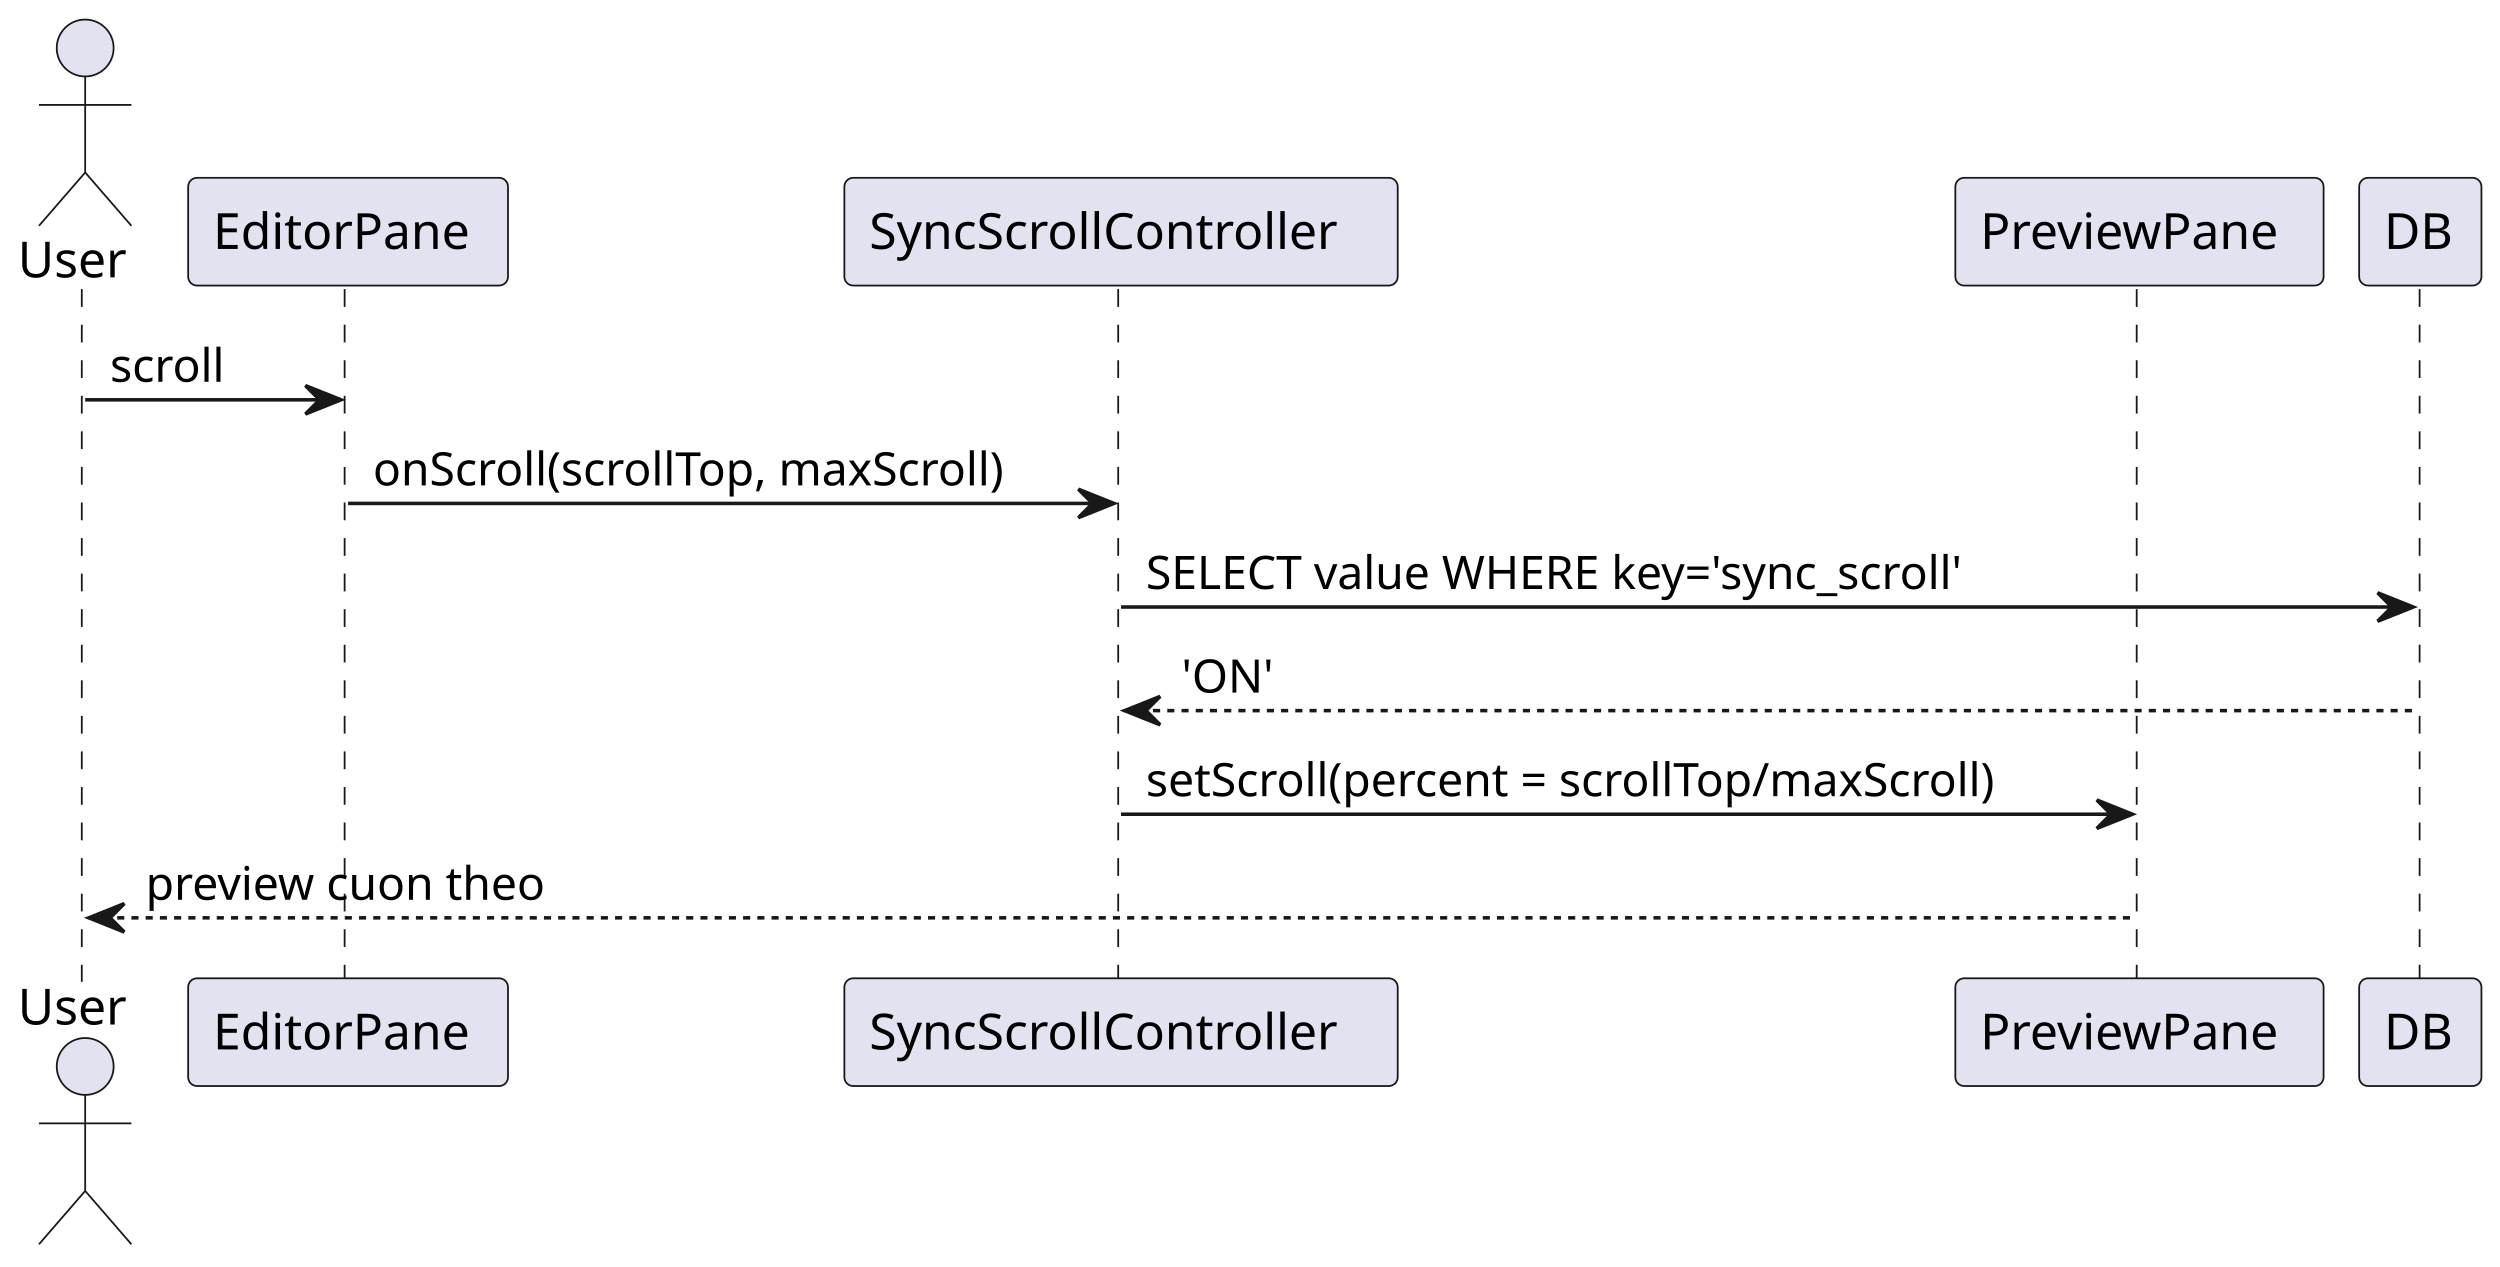
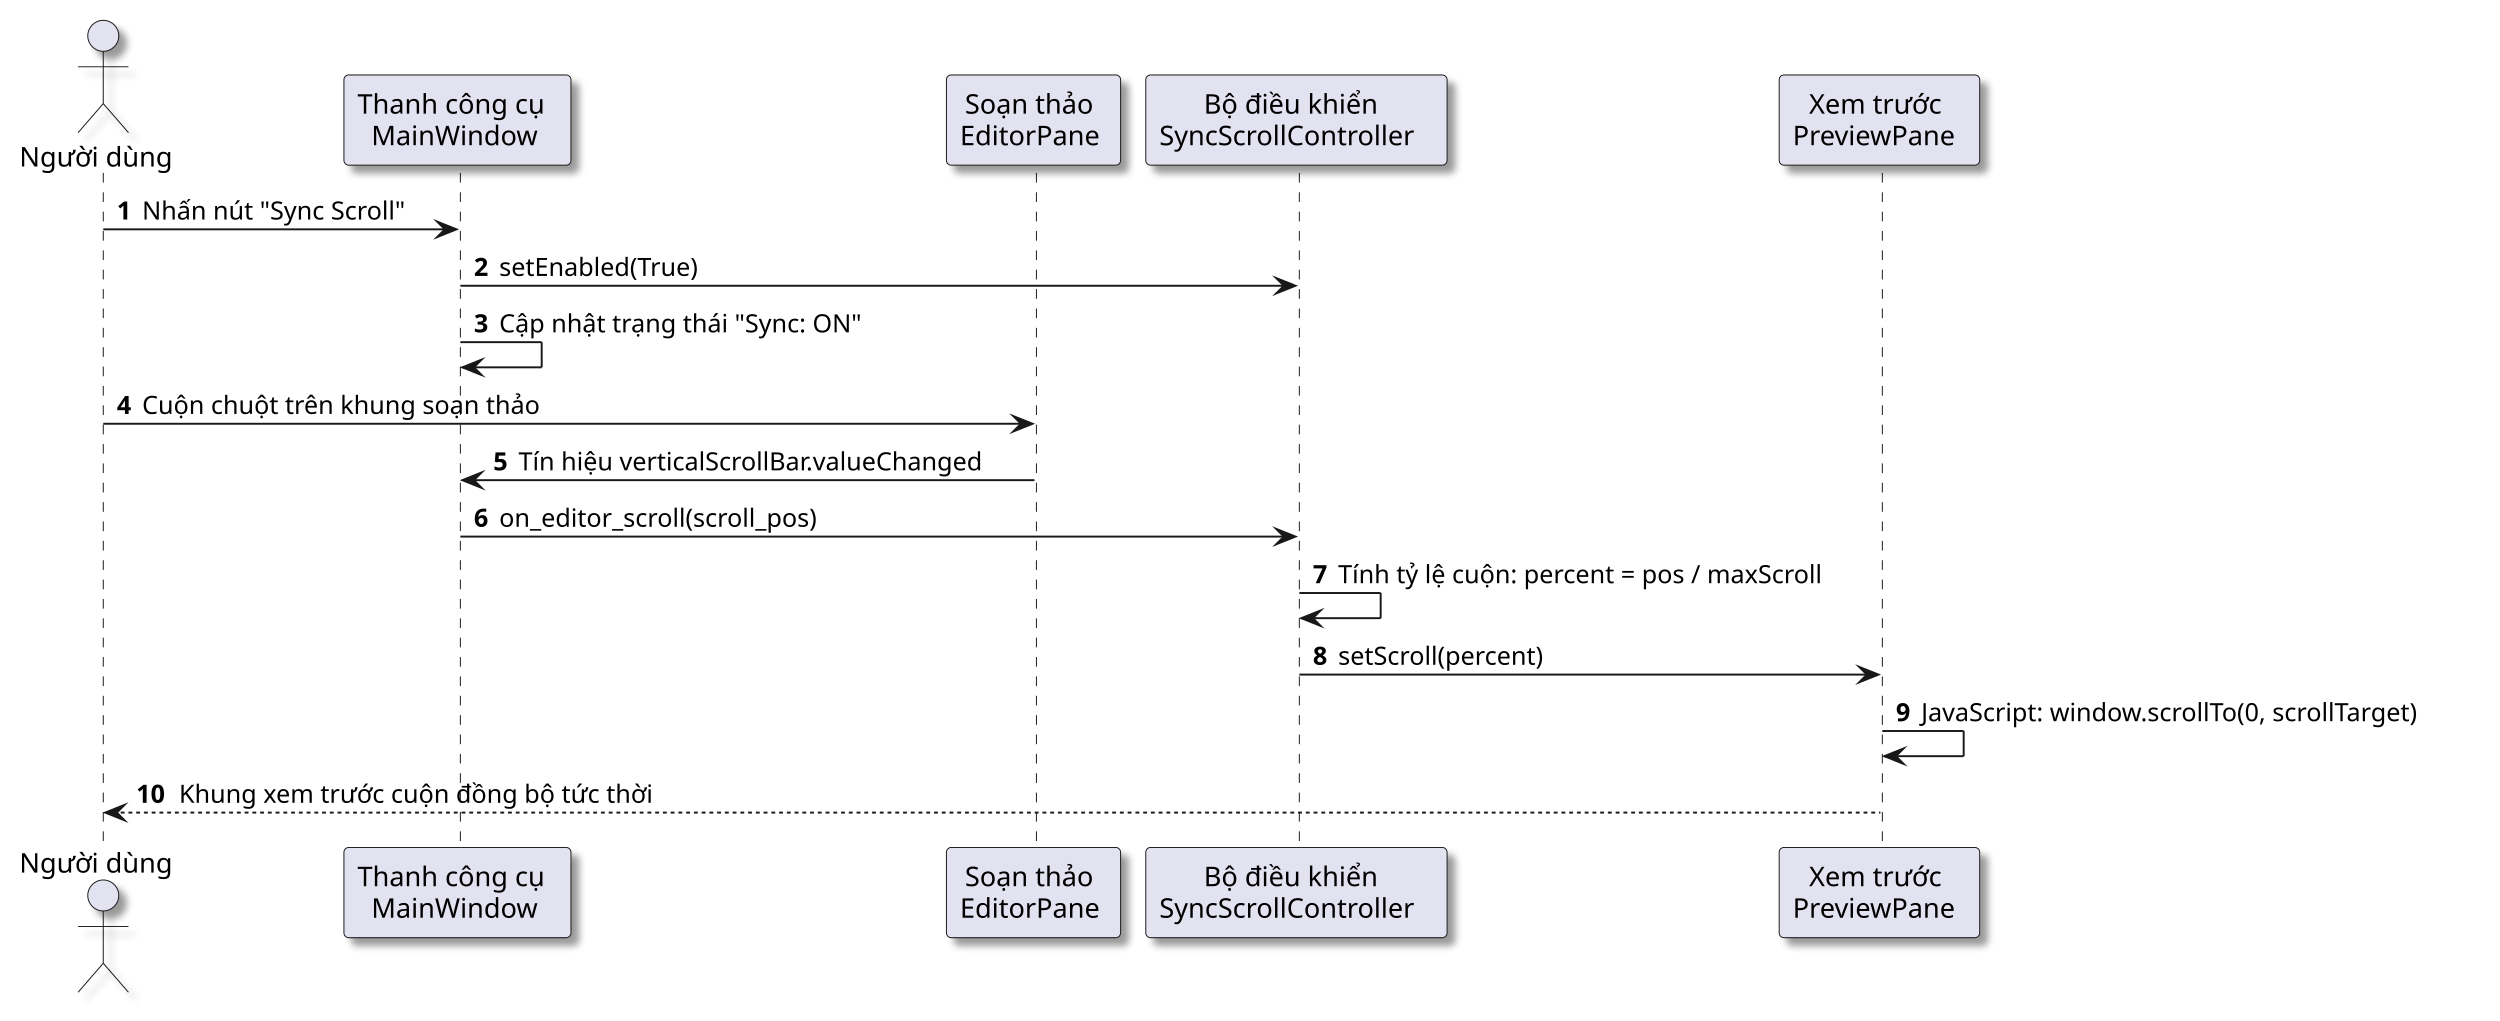
- <svg xmlns="http://www.w3.org/2000/svg" contentStyleType="text/css" height="356px" preserveAspectRatio="none" style="width:703px;height:356px;background:#FFFFFF;" version="1.1" viewBox="0 0 703 356" width="703px" zoomAndPan="magnify">
-   <defs />
-   <g>
-     <line style="stroke:#181818;stroke-width:0.5;stroke-dasharray:5.0,5.0;" x1="23" x2="23" y1="81.297" y2="276.094" />
-     <line style="stroke:#181818;stroke-width:0.5;stroke-dasharray:5.0,5.0;" x1="96.91" x2="96.91" y1="81.297" y2="276.094" />
-     <line style="stroke:#181818;stroke-width:0.5;stroke-dasharray:5.0,5.0;" x1="314.437" x2="314.437" y1="81.297" y2="276.094" />
-     <line style="stroke:#181818;stroke-width:0.5;stroke-dasharray:5.0,5.0;" x1="600.838" x2="600.838" y1="81.297" y2="276.094" />
-     <line style="stroke:#181818;stroke-width:0.5;stroke-dasharray:5.0,5.0;" x1="680.395" x2="680.395" y1="81.297" y2="276.094" />
-     <text fill="#000000" font-family="sans-serif" font-size="14" lengthAdjust="spacing" textLength="31.91" x="5" y="77.995">User</text>
-     <ellipse cx="23.955" cy="13.5" fill="#E2E2F0" rx="8" ry="8" style="stroke:#181818;stroke-width:0.5;" />
-     <path d="M23.955,21.5 L23.955,48.5 M10.955,29.5 L36.955,29.5 M23.955,48.5 L10.955,63.5 M23.955,48.5 L36.955,63.5 " fill="none" style="stroke:#181818;stroke-width:0.5;" />
-     <text fill="#000000" font-family="sans-serif" font-size="14" lengthAdjust="spacing" textLength="31.91" x="5" y="288.089">User</text>
-     <ellipse cx="23.955" cy="299.891" fill="#E2E2F0" rx="8" ry="8" style="stroke:#181818;stroke-width:0.5;" />
-     <path d="M23.955,307.891 L23.955,334.891 M10.955,315.891 L36.955,315.891 M23.955,334.891 L10.955,349.891 M23.955,334.891 L36.955,349.891 " fill="none" style="stroke:#181818;stroke-width:0.5;" />
-     <rect fill="#E2E2F0" height="30.297" rx="2.5" ry="2.5" style="stroke:#181818;stroke-width:0.5;" width="89.94" x="52.91" y="50" />
-     <text fill="#000000" font-family="sans-serif" font-size="14" lengthAdjust="spacing" textLength="75.94" x="59.91" y="69.995">EditorPane</text>
-     <rect fill="#E2E2F0" height="30.297" rx="2.5" ry="2.5" style="stroke:#181818;stroke-width:0.5;" width="89.94" x="52.91" y="275.094" />
-     <text fill="#000000" font-family="sans-serif" font-size="14" lengthAdjust="spacing" textLength="75.94" x="59.91" y="295.089">EditorPane</text>
-     <rect fill="#E2E2F0" height="30.297" rx="2.5" ry="2.5" style="stroke:#181818;stroke-width:0.5;" width="155.6" x="237.436" y="50" />
-     <text fill="#000000" font-family="sans-serif" font-size="14" lengthAdjust="spacing" textLength="141.6" x="244.436" y="69.995">SyncScrollController</text>
-     <rect fill="#E2E2F0" height="30.297" rx="2.5" ry="2.5" style="stroke:#181818;stroke-width:0.5;" width="155.6" x="237.436" y="275.094" />
-     <text fill="#000000" font-family="sans-serif" font-size="14" lengthAdjust="spacing" textLength="141.6" x="244.436" y="295.089">SyncScrollController</text>
-     <rect fill="#E2E2F0" height="30.297" rx="2.5" ry="2.5" style="stroke:#181818;stroke-width:0.5;" width="103.558" x="549.838" y="50" />
-     <text fill="#000000" font-family="sans-serif" font-size="14" lengthAdjust="spacing" textLength="89.558" x="556.838" y="69.995">PreviewPane</text>
-     <rect fill="#E2E2F0" height="30.297" rx="2.5" ry="2.5" style="stroke:#181818;stroke-width:0.5;" width="103.558" x="549.838" y="275.094" />
-     <text fill="#000000" font-family="sans-serif" font-size="14" lengthAdjust="spacing" textLength="89.558" x="556.838" y="295.089">PreviewPane</text>
-     <rect fill="#E2E2F0" height="30.297" rx="2.5" ry="2.5" style="stroke:#181818;stroke-width:0.5;" width="34.385" x="663.395" y="50" />
-     <text fill="#000000" font-family="sans-serif" font-size="14" lengthAdjust="spacing" textLength="20.385" x="670.395" y="69.995">DB</text>
-     <rect fill="#E2E2F0" height="30.297" rx="2.5" ry="2.5" style="stroke:#181818;stroke-width:0.5;" width="34.385" x="663.395" y="275.094" />
-     <text fill="#000000" font-family="sans-serif" font-size="14" lengthAdjust="spacing" textLength="20.385" x="670.395" y="295.089">DB</text>
-     <polygon fill="#181818" points="85.88,108.43,95.88,112.43,85.88,116.43,89.88,112.43" style="stroke:#181818;stroke-width:1.0;" />
-     <line style="stroke:#181818;stroke-width:1.0;" x1="23.955" x2="91.88" y1="112.43" y2="112.43" />
-     <text fill="#000000" font-family="sans-serif" font-size="13" lengthAdjust="spacing" textLength="34.442" x="30.955" y="107.364">scroll</text>
-     <polygon fill="#181818" points="303.236,137.562,313.236,141.562,303.236,145.562,307.236,141.562" style="stroke:#181818;stroke-width:1.0;" />
-     <line style="stroke:#181818;stroke-width:1.0;" x1="97.88" x2="309.236" y1="141.562" y2="141.562" />
-     <text fill="#000000" font-family="sans-serif" font-size="13" lengthAdjust="spacing" textLength="193.356" x="104.88" y="136.497">onScroll(scrollTop, maxScroll)</text>
-     <polygon fill="#181818" points="668.588,166.695,678.588,170.695,668.588,174.695,672.588,170.695" style="stroke:#181818;stroke-width:1.0;" />
-     <line style="stroke:#181818;stroke-width:1.0;" x1="315.236" x2="674.588" y1="170.695" y2="170.695" />
-     <text fill="#000000" font-family="sans-serif" font-size="13" lengthAdjust="spacing" textLength="256.991" x="322.236" y="165.629">SELECT value WHERE key='sync_scroll'</text>
-     <polygon fill="#181818" points="326.236,195.828,316.236,199.828,326.236,203.828,322.236,199.828" style="stroke:#181818;stroke-width:1.0;" />
-     <line style="stroke:#181818;stroke-width:1.0;stroke-dasharray:2.0,2.0;" x1="320.236" x2="679.588" y1="199.828" y2="199.828" />
-     <text fill="#000000" font-family="sans-serif" font-size="13" lengthAdjust="spacing" textLength="27.105" x="332.236" y="194.762">'ON'</text>
-     <polygon fill="#181818" points="589.617,224.961,599.617,228.961,589.617,232.961,593.617,228.961" style="stroke:#181818;stroke-width:1.0;" />
-     <line style="stroke:#181818;stroke-width:1.0;" x1="315.236" x2="595.617" y1="228.961" y2="228.961" />
-     <text fill="#000000" font-family="sans-serif" font-size="13" lengthAdjust="spacing" textLength="262.38" x="322.236" y="223.895">setScroll(percent = scrollTop/maxScroll)</text>
-     <polygon fill="#181818" points="34.955,254.094,24.955,258.094,34.955,262.094,30.955,258.094" style="stroke:#181818;stroke-width:1.0;" />
-     <line style="stroke:#181818;stroke-width:1.0;stroke-dasharray:2.0,2.0;" x1="28.955" x2="600.617" y1="258.094" y2="258.094" />
-     <text fill="#000000" font-family="sans-serif" font-size="13" lengthAdjust="spacing" textLength="120.663" x="40.955" y="253.028">preview cuon theo</text>
+ <svg xmlns="http://www.w3.org/2000/svg" version="1.1" data-diagram-type="SEQUENCE" style="width:1291px;height:527px;background:#FFFFFF;" width="1291px" height="527px" viewBox="0 0 1291 527" zoomAndPan="magnify" preserveAspectRatio="none" contentStyleType="text/css">
+   <defs>
+     <filter id="f1fi0zwnn03gr1" x="-1" y="-1" width="300%" height="300%">
+       <feGaussianBlur result="blurOut" stdDeviation="2" />
+       <feColorMatrix type="matrix" in="blurOut" result="blurOut2" values="0 0 0 0 0 0 0 0 0 0 0 0 0 0 0 0 0 0 .4 0" />
+       <feOffset result="blurOut3" in="blurOut2" dx="4" dy="4" />
+       <feBlend in="SourceGraphic" in2="blurOut3" mode="normal" />
+     </filter>
+   </defs>
+   <g font-family="sans-serif" lengthAdjust="spacing">
+     <g>
+       <rect x="49.829" y="89.297" width="8" height="348.328" fill="#000" fill-opacity="0" />
+       <line x1="53.329" y1="89.297" x2="53.329" y2="437.625" style="stroke:#181818;stroke-width:0.5;stroke-dasharray:5,5;" />
+     </g>
+     <g>
+       <rect x="234.229" y="89.297" width="8" height="348.328" fill="#000" fill-opacity="0" />
+       <line x1="237.729" y1="89.297" x2="237.729" y2="437.625" style="stroke:#181818;stroke-width:0.5;stroke-dasharray:5,5;" />
+     </g>
+     <g>
+       <rect x="531.706" y="89.297" width="8" height="348.328" fill="#000" fill-opacity="0" />
+       <line x1="535.206" y1="89.297" x2="535.206" y2="437.625" style="stroke:#181818;stroke-width:0.5;stroke-dasharray:5,5;" />
+     </g>
+     <g>
+       <rect x="667.476" y="89.297" width="8" height="348.328" fill="#000" fill-opacity="0" />
+       <line x1="670.976" y1="89.297" x2="670.976" y2="437.625" style="stroke:#181818;stroke-width:0.5;stroke-dasharray:5,5;" />
+     </g>
+     <g>
+       <rect x="968.543" y="89.297" width="8" height="348.328" fill="#000" fill-opacity="0" />
+       <line x1="972.043" y1="89.297" x2="972.043" y2="437.625" style="stroke:#181818;stroke-width:0.5;stroke-dasharray:5,5;" />
+     </g>
+     <text x="10" y="85.995" fill="#000" font-size="14" textLength="80.657" font-family="'Segoe UI'">Người dùng</text>
+     <ellipse cx="53.329" cy="18.5" rx="8" ry="8" fill="#E2E2F0" style="stroke:#181818;stroke-width:0.5;" filter="url(#f1fi0zwnn03gr1)" />
+     <path d="M53.329,26.5 L53.329,53.5 M40.329,34.5 L66.329,34.5 M53.329,53.5 L40.329,68.5 M53.329,53.5 L66.329,68.5" style="stroke:#181818;stroke-width:0.5;" fill="none" filter="url(#f1fi0zwnn03gr1)" />
+     <rect x="177.607" y="38.703" width="117.243" height="46.594" fill="#E2E2F0" style="stroke:#181818;stroke-width:0.5;" filter="url(#f1fi0zwnn03gr1)" rx="2.5" ry="2.5" />
+     <text x="184.607" y="58.698" fill="#000" font-size="14" textLength="103.243" font-family="'Segoe UI'">Thanh công cụ</text>
+     <text x="191.764" y="74.995" fill="#000" font-size="14" textLength="88.929" font-family="'Segoe UI'">MainWindow</text>
+     <rect x="488.735" y="38.703" width="89.94" height="46.594" fill="#E2E2F0" style="stroke:#181818;stroke-width:0.5;" filter="url(#f1fi0zwnn03gr1)" rx="2.5" ry="2.5" />
+     <text x="498.275" y="58.698" fill="#000" font-size="14" textLength="70.861" font-family="'Segoe UI'">Soạn thảo</text>
+     <text x="495.735" y="74.995" fill="#000" font-size="14" textLength="75.94" font-family="'Segoe UI'">EditorPane</text>
+     <rect x="591.676" y="38.703" width="155.6" height="46.594" fill="#E2E2F0" style="stroke:#181818;stroke-width:0.5;" filter="url(#f1fi0zwnn03gr1)" rx="2.5" ry="2.5" />
+     <text x="621.631" y="58.698" fill="#000" font-size="14" textLength="95.689" font-family="'Segoe UI'">Bộ điều khiển</text>
+     <text x="598.676" y="74.995" fill="#000" font-size="14" textLength="141.6" font-family="'Segoe UI'">SyncScrollController</text>
+     <rect x="918.764" y="38.703" width="103.558" height="46.594" fill="#E2E2F0" style="stroke:#181818;stroke-width:0.5;" filter="url(#f1fi0zwnn03gr1)" rx="2.5" ry="2.5" />
+     <text x="934.207" y="58.698" fill="#000" font-size="14" textLength="72.673" font-family="'Segoe UI'">Xem trước</text>
+     <text x="925.764" y="74.995" fill="#000" font-size="14" textLength="89.558" font-family="'Segoe UI'">PreviewPane</text>
+     <text x="10" y="450.62" fill="#000" font-size="14" textLength="80.657" font-family="'Segoe UI'">Người dùng</text>
+     <ellipse cx="53.329" cy="462.422" rx="8" ry="8" fill="#E2E2F0" style="stroke:#181818;stroke-width:0.5;" filter="url(#f1fi0zwnn03gr1)" />
+     <path d="M53.329,470.422 L53.329,497.422 M40.329,478.422 L66.329,478.422 M53.329,497.422 L40.329,512.422 M53.329,497.422 L66.329,512.422" style="stroke:#181818;stroke-width:0.5;" fill="none" filter="url(#f1fi0zwnn03gr1)" />
+     <rect x="177.607" y="437.625" width="117.243" height="46.594" fill="#E2E2F0" style="stroke:#181818;stroke-width:0.5;" filter="url(#f1fi0zwnn03gr1)" rx="2.5" ry="2.5" />
+     <text x="184.607" y="457.62" fill="#000" font-size="14" textLength="103.243" font-family="'Segoe UI'">Thanh công cụ</text>
+     <text x="191.764" y="473.917" fill="#000" font-size="14" textLength="88.929" font-family="'Segoe UI'">MainWindow</text>
+     <rect x="488.735" y="437.625" width="89.94" height="46.594" fill="#E2E2F0" style="stroke:#181818;stroke-width:0.5;" filter="url(#f1fi0zwnn03gr1)" rx="2.5" ry="2.5" />
+     <text x="498.275" y="457.62" fill="#000" font-size="14" textLength="70.861" font-family="'Segoe UI'">Soạn thảo</text>
+     <text x="495.735" y="473.917" fill="#000" font-size="14" textLength="75.94" font-family="'Segoe UI'">EditorPane</text>
+     <rect x="591.676" y="437.625" width="155.6" height="46.594" fill="#E2E2F0" style="stroke:#181818;stroke-width:0.5;" filter="url(#f1fi0zwnn03gr1)" rx="2.5" ry="2.5" />
+     <text x="621.631" y="457.62" fill="#000" font-size="14" textLength="95.689" font-family="'Segoe UI'">Bộ điều khiển</text>
+     <text x="598.676" y="473.917" fill="#000" font-size="14" textLength="141.6" font-family="'Segoe UI'">SyncScrollController</text>
+     <rect x="918.764" y="437.625" width="103.558" height="46.594" fill="#E2E2F0" style="stroke:#181818;stroke-width:0.5;" filter="url(#f1fi0zwnn03gr1)" rx="2.5" ry="2.5" />
+     <text x="934.207" y="457.62" fill="#000" font-size="14" textLength="72.673" font-family="'Segoe UI'">Xem trước</text>
+     <text x="925.764" y="473.917" fill="#000" font-size="14" textLength="89.558" font-family="'Segoe UI'">PreviewPane</text>
+     <polygon points="225.729,114.43,235.729,118.43,225.729,122.43,229.729,118.43" fill="#181818" style="stroke:#181818;stroke-width:1;stroke-linejoin:miter;stroke-miterlimit:10;" />
+     <line x1="53.329" y1="118.43" x2="231.729" y2="118.43" style="stroke:#181818;stroke-width:1;" />
+     <text x="60.329" y="113.364" fill="#000" font-size="13" font-weight="700" font-family="'Segoe UI'">1</text>
+     <text x="73.374" y="113.364" fill="#000" font-size="13" textLength="147.354" font-family="'Segoe UI'">Nhấn nút "Sync Scroll"</text>
+     <polygon points="658.976,143.563,668.976,147.563,658.976,151.563,662.976,147.563" fill="#181818" style="stroke:#181818;stroke-width:1;stroke-linejoin:miter;stroke-miterlimit:10;" />
+     <line x1="237.729" y1="147.563" x2="664.976" y2="147.563" style="stroke:#181818;stroke-width:1;" />
+     <text x="244.729" y="142.497" fill="#000" font-size="13" font-weight="700" font-family="'Segoe UI'">2</text>
+     <text x="257.774" y="142.497" fill="#000" font-size="13" textLength="112.068" font-family="'Segoe UI'">setEnabled(True)</text>
+     <line x1="237.729" y1="176.695" x2="279.729" y2="176.695" style="stroke:#181818;stroke-width:1;" />
+     <line x1="279.729" y1="176.695" x2="279.729" y2="189.695" style="stroke:#181818;stroke-width:1;" />
+     <line x1="238.729" y1="189.695" x2="279.729" y2="189.695" style="stroke:#181818;stroke-width:1;" />
+     <polygon points="248.729,185.695,238.729,189.695,248.729,193.695,244.729,189.695" fill="#181818" style="stroke:#181818;stroke-width:1;stroke-linejoin:miter;stroke-miterlimit:10;" />
+     <text x="244.729" y="171.629" fill="#000" font-size="13" font-weight="700" font-family="'Segoe UI'">3</text>
+     <text x="257.774" y="171.629" fill="#000" font-size="13" textLength="202.941" font-family="'Segoe UI'">Cập nhật trạng thái "Sync: ON"</text>
+     <polygon points="523.206,214.828,533.206,218.828,523.206,222.828,527.206,218.828" fill="#181818" style="stroke:#181818;stroke-width:1;stroke-linejoin:miter;stroke-miterlimit:10;" />
+     <line x1="53.329" y1="218.828" x2="529.206" y2="218.828" style="stroke:#181818;stroke-width:1;" />
+     <text x="60.329" y="213.762" fill="#000" font-size="13" font-weight="700" font-family="'Segoe UI'">4</text>
+     <text x="73.374" y="213.762" fill="#000" font-size="13" textLength="218.213" font-family="'Segoe UI'">Cuộn chuột trên khung soạn thảo</text>
+     <polygon points="248.729,243.961,238.729,247.961,248.729,251.961,244.729,247.961" fill="#181818" style="stroke:#181818;stroke-width:1;stroke-linejoin:miter;stroke-miterlimit:10;" />
+     <line x1="242.729" y1="247.961" x2="534.206" y2="247.961" style="stroke:#181818;stroke-width:1;" />
+     <text x="254.729" y="242.895" fill="#000" font-size="13" font-weight="700" font-family="'Segoe UI'">5</text>
+     <text x="267.774" y="242.895" fill="#000" font-size="13" textLength="260.432" font-family="'Segoe UI'">Tín hiệu verticalScrollBar.valueChanged</text>
+     <polygon points="658.976,273.094,668.976,277.094,658.976,281.094,662.976,277.094" fill="#181818" style="stroke:#181818;stroke-width:1;stroke-linejoin:miter;stroke-miterlimit:10;" />
+     <line x1="237.729" y1="277.094" x2="664.976" y2="277.094" style="stroke:#181818;stroke-width:1;" />
+     <text x="244.729" y="272.028" fill="#000" font-size="13" font-weight="700" font-family="'Segoe UI'">6</text>
+     <text x="257.774" y="272.028" fill="#000" font-size="13" textLength="175.957" font-family="'Segoe UI'">on_editor_scroll(scroll_pos)</text>
+     <line x1="670.976" y1="306.227" x2="712.976" y2="306.227" style="stroke:#181818;stroke-width:1;" />
+     <line x1="712.976" y1="306.227" x2="712.976" y2="319.227" style="stroke:#181818;stroke-width:1;" />
+     <line x1="671.976" y1="319.227" x2="712.976" y2="319.227" style="stroke:#181818;stroke-width:1;" />
+     <polygon points="681.976,315.227,671.976,319.227,681.976,323.227,677.976,319.227" fill="#181818" style="stroke:#181818;stroke-width:1;stroke-linejoin:miter;stroke-miterlimit:10;" />
+     <text x="677.976" y="301.161" fill="#000" font-size="13" font-weight="700" font-family="'Segoe UI'">7</text>
+     <text x="691.021" y="301.161" fill="#000" font-size="13" textLength="274.022" font-family="'Segoe UI'">Tính tỷ lệ cuộn: percent = pos / maxScroll</text>
+     <polygon points="960.043,344.359,970.043,348.359,960.043,352.359,964.043,348.359" fill="#181818" style="stroke:#181818;stroke-width:1;stroke-linejoin:miter;stroke-miterlimit:10;" />
+     <line x1="670.976" y1="348.359" x2="966.043" y2="348.359" style="stroke:#181818;stroke-width:1;" />
+     <text x="677.976" y="343.293" fill="#000" font-size="13" font-weight="700" font-family="'Segoe UI'">8</text>
+     <text x="691.021" y="343.293" fill="#000" font-size="13" textLength="116.01" font-family="'Segoe UI'">setScroll(percent)</text>
+     <line x1="972.043" y1="377.492" x2="1014.043" y2="377.492" style="stroke:#181818;stroke-width:1;" />
+     <line x1="1014.043" y1="377.492" x2="1014.043" y2="390.492" style="stroke:#181818;stroke-width:1;" />
+     <line x1="973.043" y1="390.492" x2="1014.043" y2="390.492" style="stroke:#181818;stroke-width:1;" />
+     <polygon points="983.043,386.492,973.043,390.492,983.043,394.492,979.043,390.492" fill="#181818" style="stroke:#181818;stroke-width:1;stroke-linejoin:miter;stroke-miterlimit:10;" />
+     <text x="979.043" y="372.426" fill="#000" font-size="13" font-weight="700" font-family="'Segoe UI'">9</text>
+     <text x="992.088" y="372.426" fill="#000" font-size="13" textLength="281.188" font-family="'Segoe UI'">JavaScript: window.scrollTo(0, scrollTarget)</text>
+     <polygon points="64.329,415.625,54.329,419.625,64.329,423.625,60.329,419.625" fill="#181818" style="stroke:#181818;stroke-width:1;stroke-linejoin:miter;stroke-miterlimit:10;" />
+     <line x1="58.329" y1="419.625" x2="971.043" y2="419.625" style="stroke:#181818;stroke-width:1;stroke-dasharray:2,2;" />
+     <text x="70.329" y="414.559" fill="#000" font-size="13" textLength="18.091" font-weight="700" font-family="'Segoe UI'">10</text>
+     <text x="92.419" y="414.559" fill="#000" font-size="13" textLength="258.426" font-family="'Segoe UI'">Khung xem trước cuộn đồng bộ tức thời</text>
  </g>
</svg>
